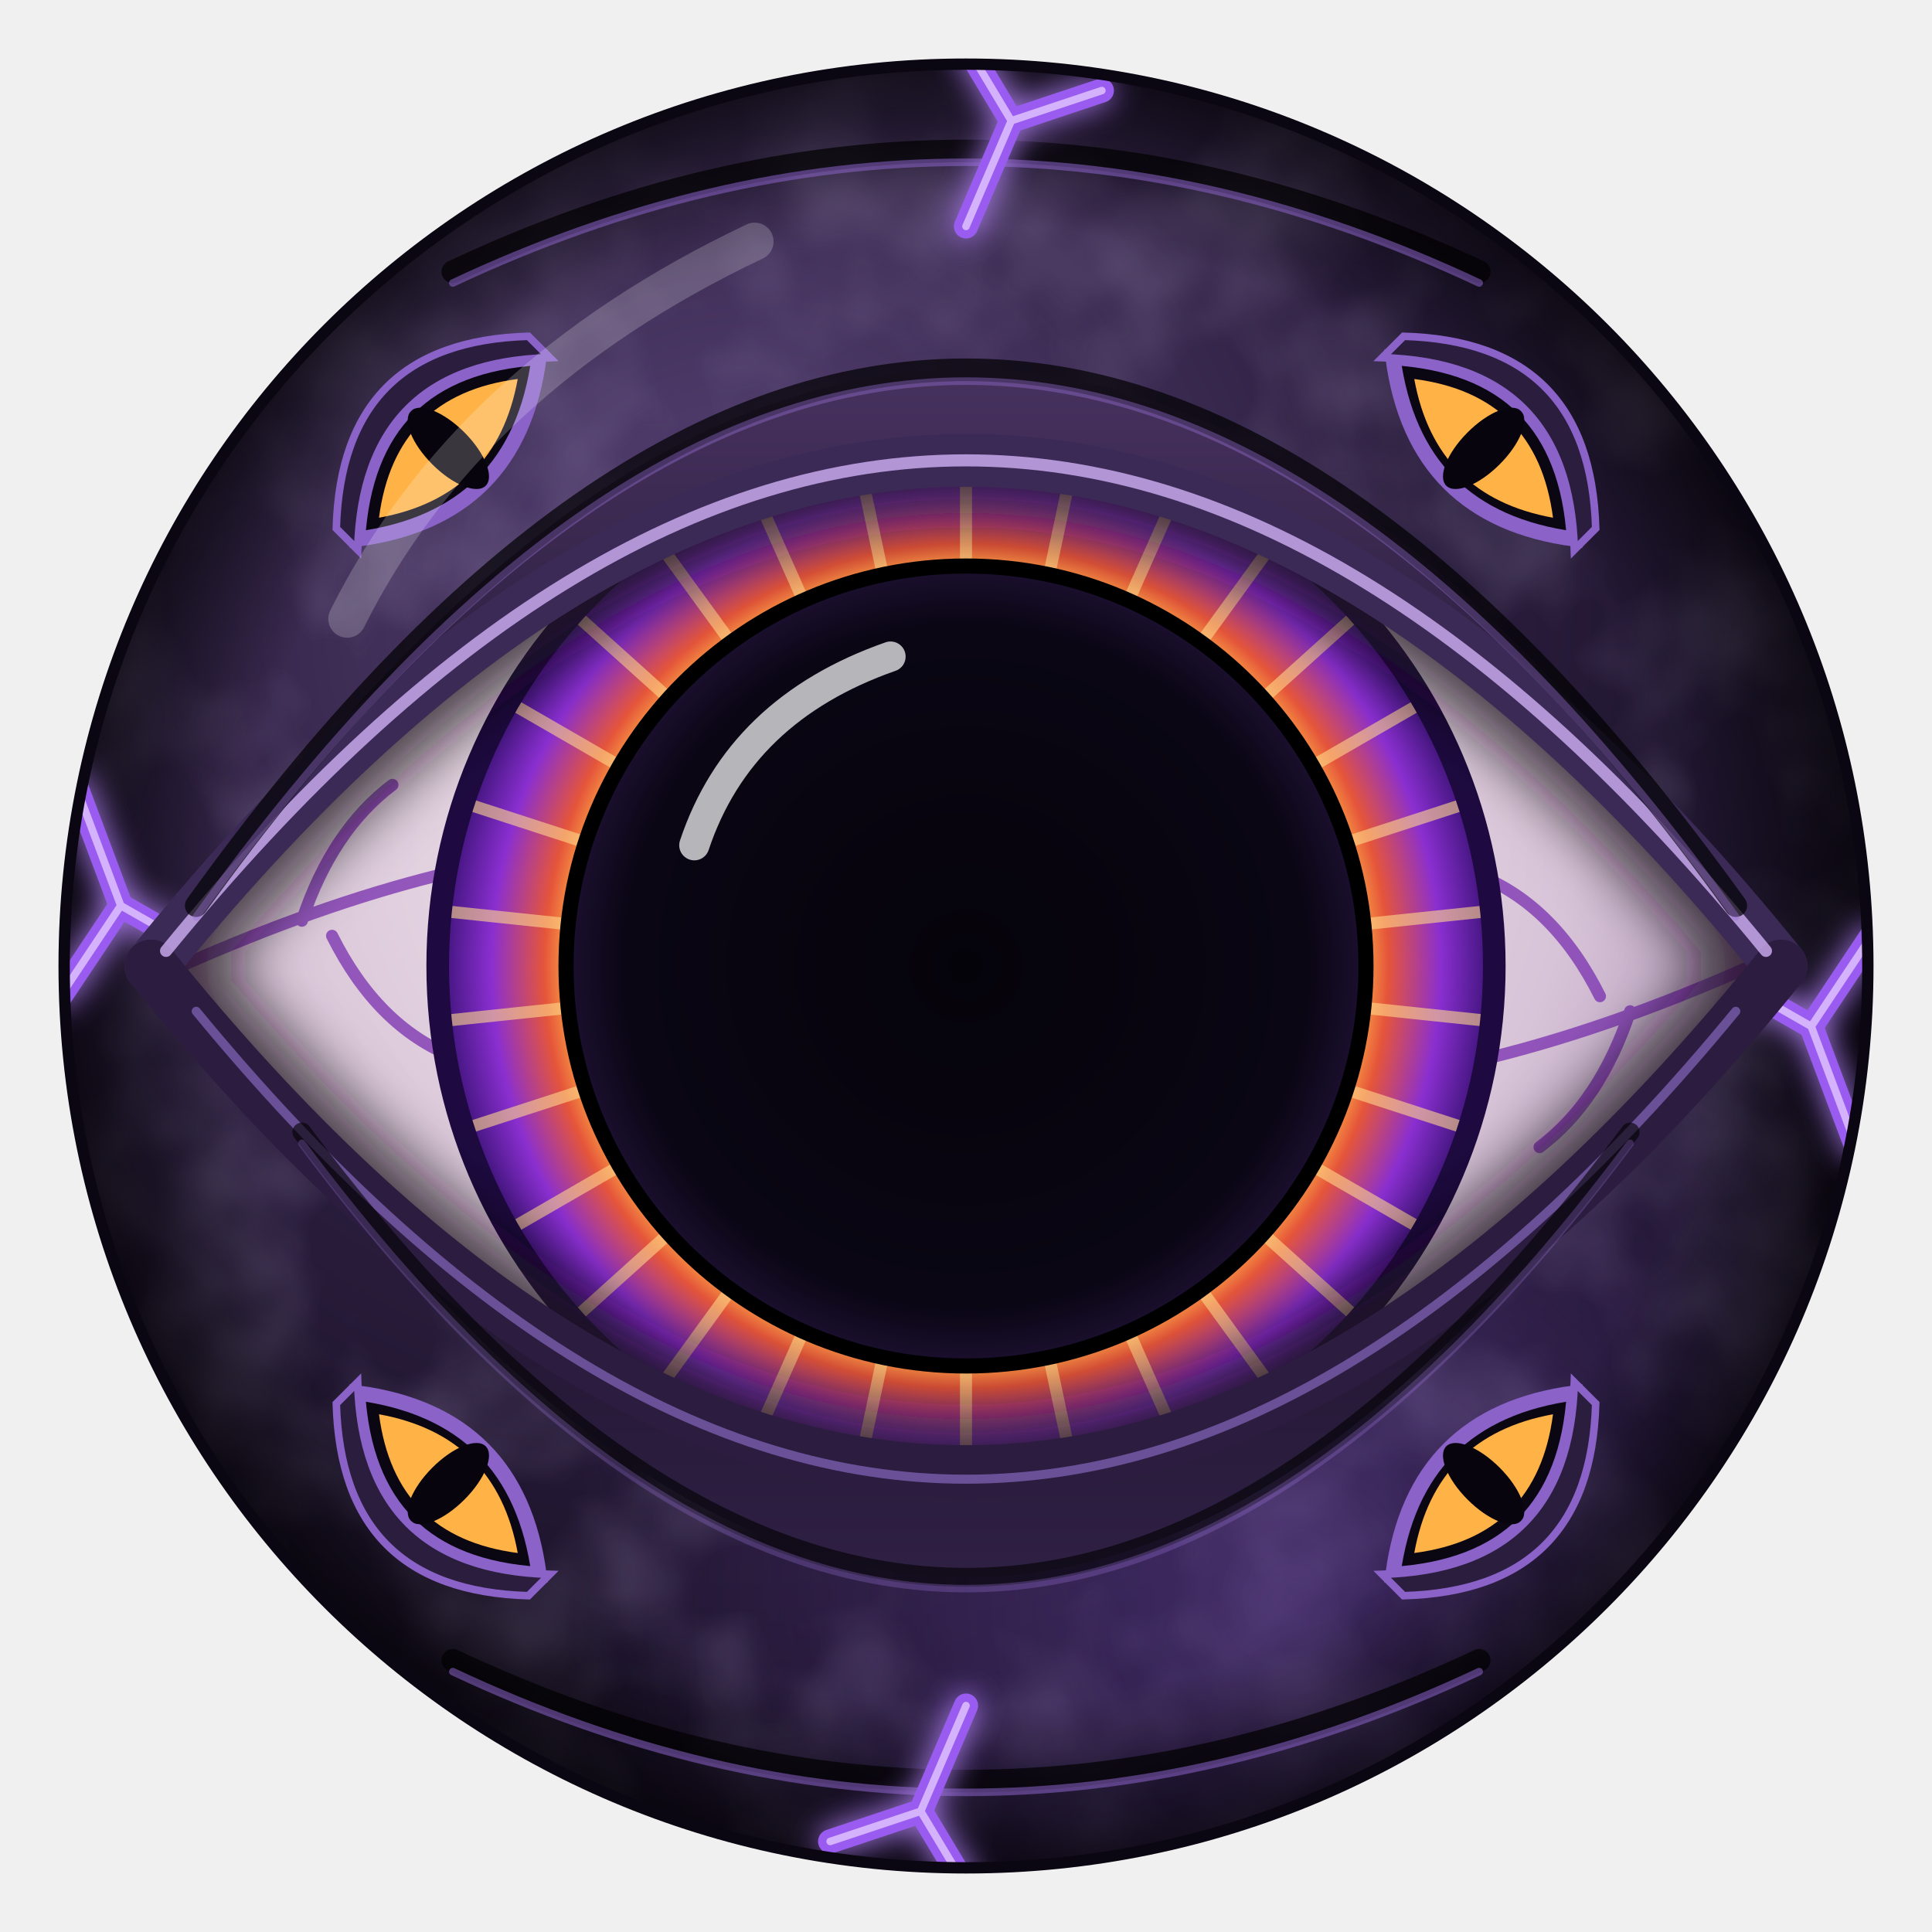
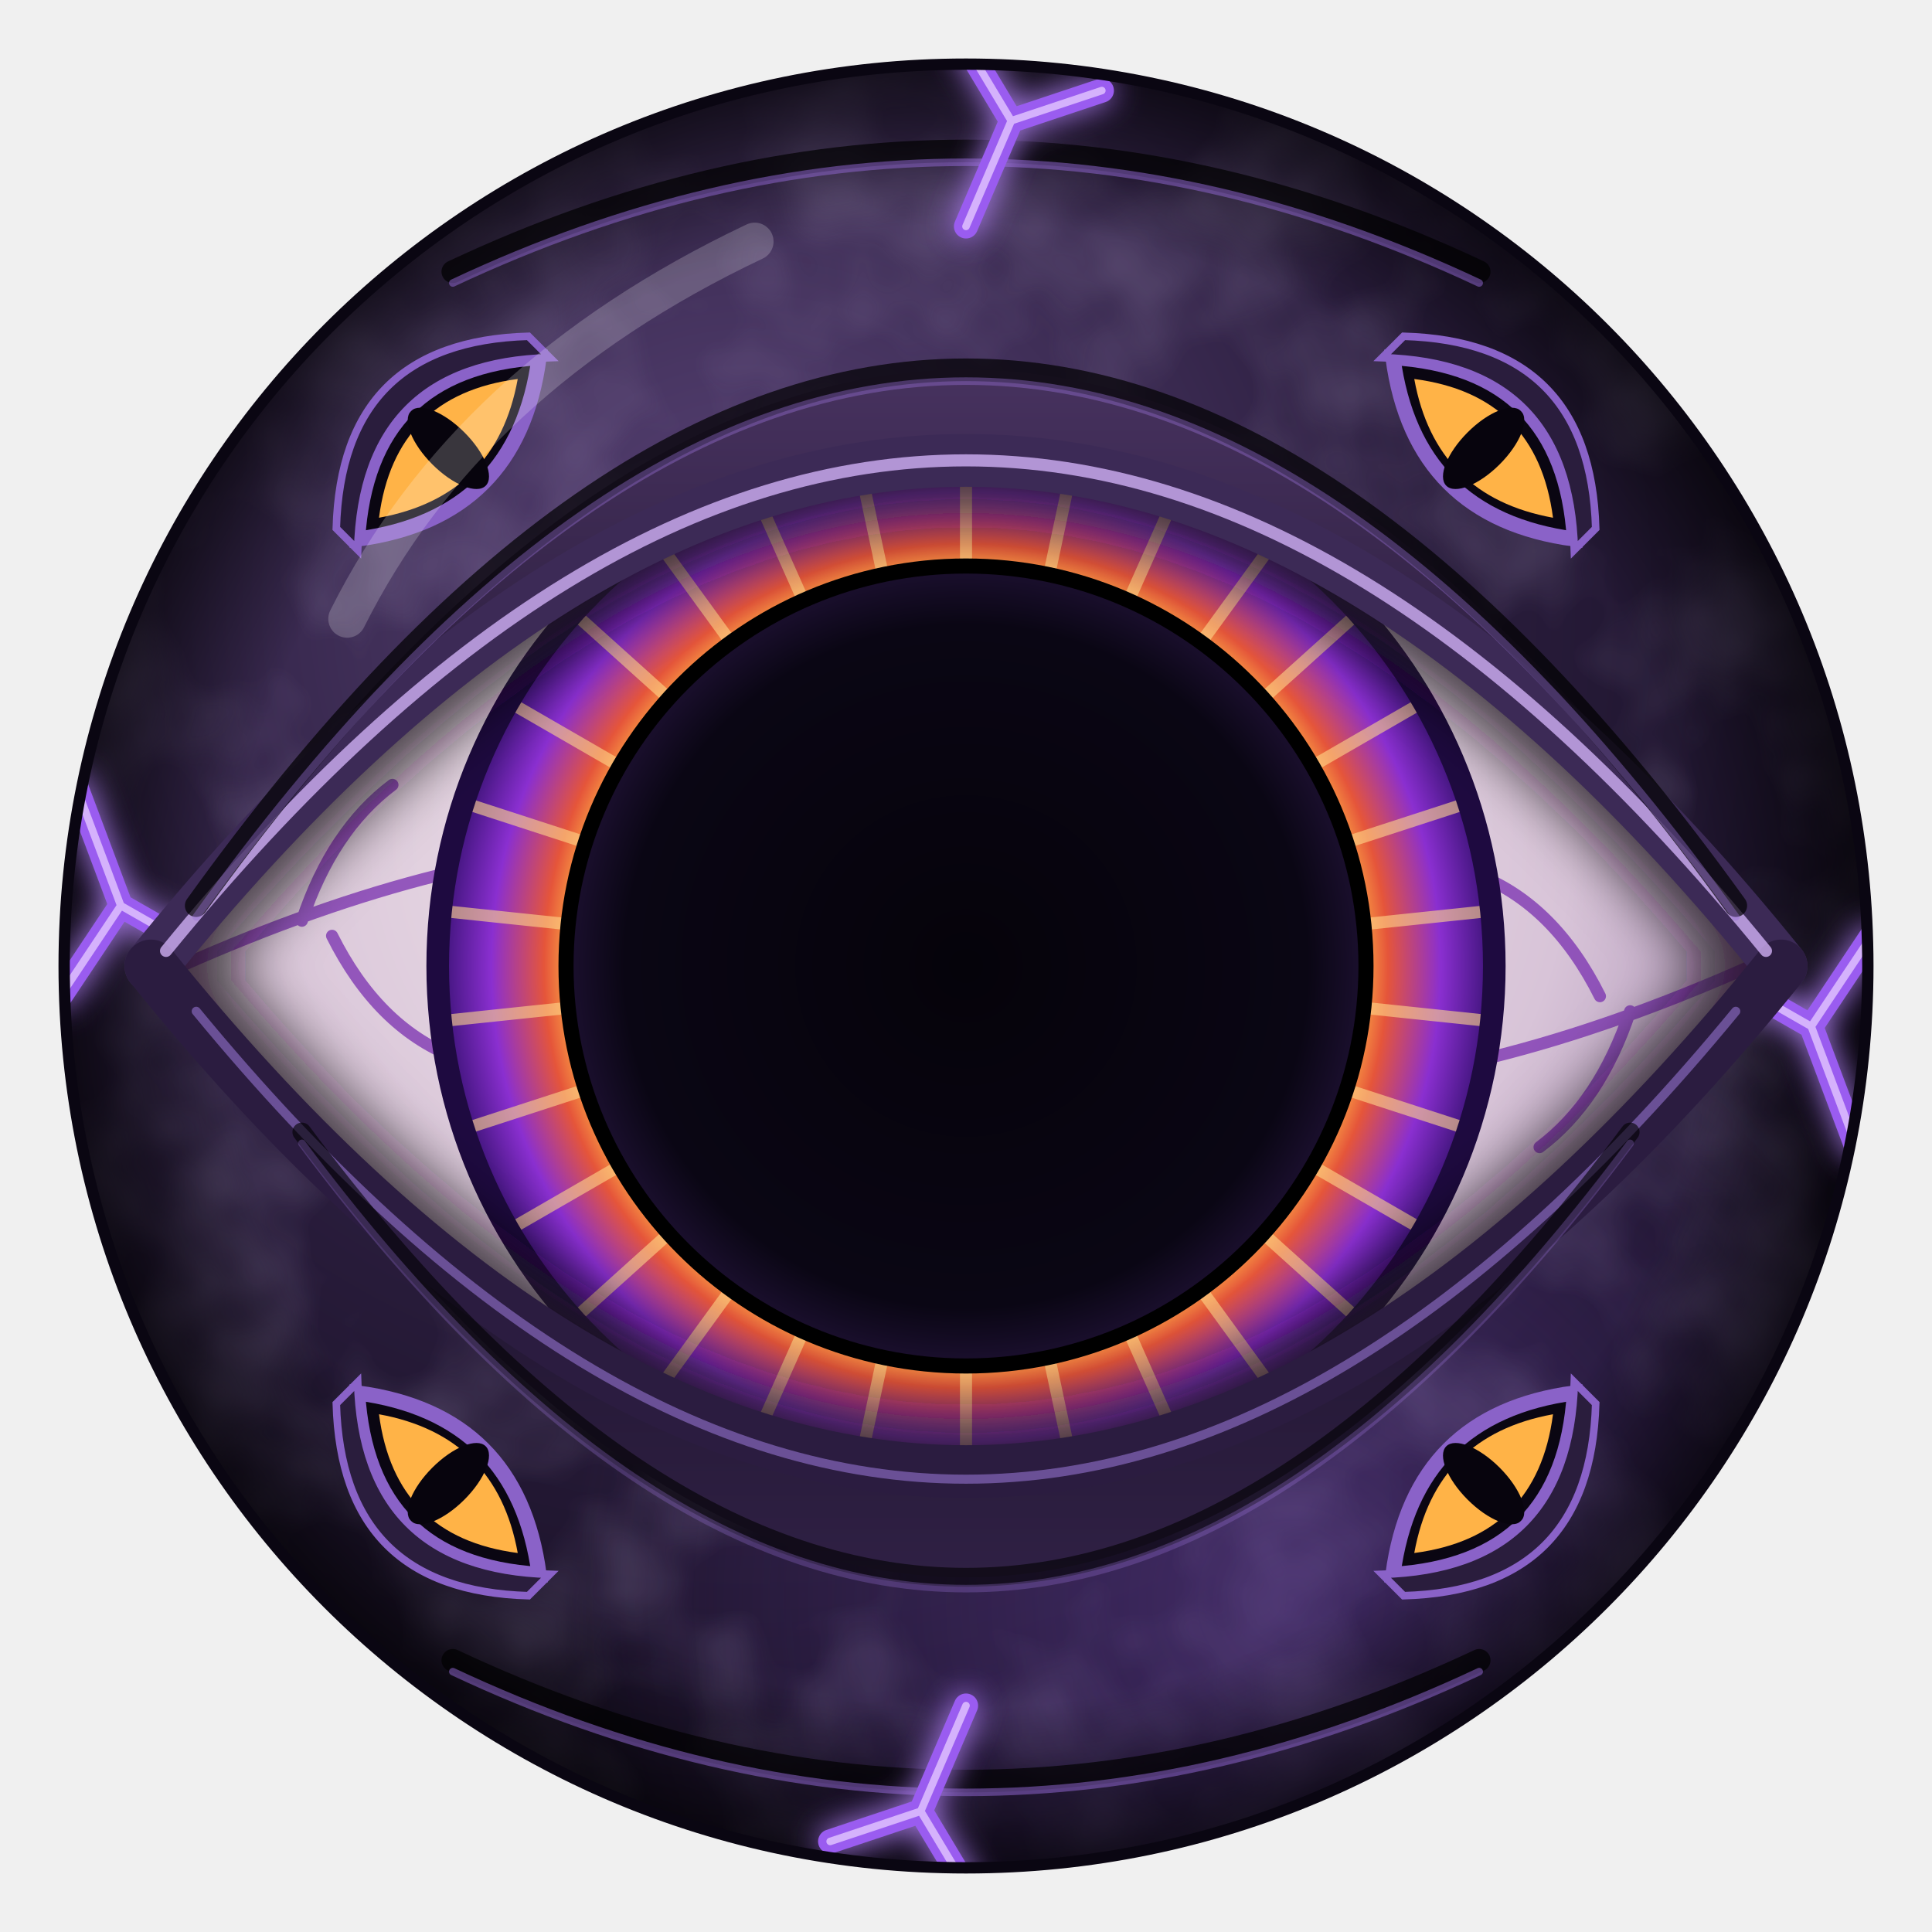
<svg xmlns="http://www.w3.org/2000/svg" viewBox="0 0 256 256">
  <defs>
    <radialGradient id="g-shell" cx="38%" cy="30%" r="85%">
      <stop offset="0" stop-color="#5a4478" />
      <stop offset="0.45" stop-color="#2a1d3d" />
      <stop offset="1" stop-color="#0b0713" />
    </radialGradient>
    <radialGradient id="g-rim" cx="50%" cy="50%" r="50%">
      <stop offset="0.82" stop-color="#000" stop-opacity="0" />
      <stop offset="1" stop-color="#000" stop-opacity="0.65" />
    </radialGradient>
    <radialGradient id="g-bounce" cx="68%" cy="85%" r="40%">
      <stop offset="0" stop-color="#7a4fc0" stop-opacity="0.4" />
      <stop offset="1" stop-color="#7a4fc0" stop-opacity="0" />
    </radialGradient>
    <linearGradient id="g-lid-top" x1="0" y1="0" x2="0" y2="1">
      <stop offset="0" stop-color="#47325f" />
      <stop offset="1" stop-color="#1a1028" />
    </linearGradient>
    <linearGradient id="g-lid-bottom" x1="0" y1="1" x2="0" y2="0">
      <stop offset="0" stop-color="#2f2044" />
      <stop offset="1" stop-color="#150d20" />
    </linearGradient>
    <radialGradient id="g-sclera" cx="45%" cy="40%" r="70%">
      <stop offset="0" stop-color="#f6ecee" />
      <stop offset="0.6" stop-color="#d8c4d8" />
      <stop offset="1" stop-color="#8a6a9c" />
    </radialGradient>
    <radialGradient id="g-iris" cx="50%" cy="50%" r="50%">
      <stop offset="0.74" stop-color="#ffb347" />
      <stop offset="0.8" stop-color="#e5553a" />
      <stop offset="0.9" stop-color="#8a2fd0" />
      <stop offset="1" stop-color="#3a1275" />
    </radialGradient>
    <radialGradient id="g-pupil" cx="50%" cy="50%" r="50%">
      <stop offset="0" stop-color="#05030a" />
      <stop offset="0.85" stop-color="#0a0614" />
      <stop offset="1" stop-color="#1c1030" />
    </radialGradient>
    <filter id="f-glow" x="-20%" y="-20%" width="140%" height="140%">
      <feGaussianBlur stdDeviation="2" result="b" />
      <feMerge>
        <feMergeNode in="b" />
        <feMergeNode in="SourceGraphic" />
      </feMerge>
    </filter>
    <filter id="f-soft">
      <feGaussianBlur stdDeviation="4" />
    </filter>
    <filter id="f-grain" x="0" y="0" width="100%" height="100%">
      <feTurbulence type="fractalNoise" baseFrequency="0.05" numOctaves="3" seed="7" result="n" />
      <feColorMatrix in="n" type="matrix" values="0 0 0 0 0.6  0 0 0 0 0.5  0 0 0 0 0.8  0 0 0 0.9 -0.35" />
      <feComposite in2="SourceGraphic" operator="in" />
    </filter>
    <clipPath id="c-orb">
      <circle cx="128" cy="128" r="120" />
    </clipPath>
    <clipPath id="c-opening">
      <path d="M20 128 Q128 -6 236 128 Q128 262 20 128Z" />
    </clipPath>
    <clipPath id="c-iris">
      <circle cx="128" cy="128" r="70" />
    </clipPath>
  </defs>
  <circle id="body" cx="128" cy="128" r="120" fill="url(#g-shell)" />
  <g clip-path="url(#c-orb)">
    <circle id="grain-layer" cx="128" cy="128" r="120" fill="#fff" filter="url(#f-grain)" opacity="0.5" />
    <circle cx="128" cy="128" r="120" fill="url(#g-bounce)" />
    <circle cx="128" cy="128" r="120" fill="url(#g-rim)" />
    <g id="grooves" fill="none" stroke-linecap="round">
      <g stroke="#000" stroke-width="3" opacity="0.7">
        <path d="M60 36 Q128 4 196 36" />
        <path d="M60 220 Q128 252 196 220" />
      </g>
      <g stroke="#8a62c8" stroke-width="1" opacity="0.55" transform="translate(0 1.5)">
        <path d="M60 36 Q128 4 196 36" />
        <path d="M60 220 Q128 252 196 220" />
      </g>
    </g>
    <g id="cracks" fill="none" stroke-linecap="round" stroke-linejoin="round" filter="url(#f-glow)">
      <g stroke="#9a5cf0" stroke-width="3.2">
        <path id="crack-l" d="M30 128 L16 120 L10 104 M16 120 L8 132" />
        <path id="crack-r" d="M226 128 L240 136 L246 152 M240 136 L248 124" />
        <path d="M128 30 L134 16 L128 6 M134 16 L146 12" />
        <path d="M128 226 L122 240 L128 250 M122 240 L110 244" />
      </g>
      <g stroke="#e3c8ff" stroke-width="1" opacity="0.8">
        <path d="M30 128 L16 120 L10 104 M16 120 L8 132" />
        <path d="M226 128 L240 136 L246 152 M240 136 L248 124" />
        <path d="M128 30 L134 16 L128 6 M134 16 L146 12" />
        <path d="M128 226 L122 240 L128 250 M122 240 L110 244" />
      </g>
    </g>
  </g>
  <g id="rim-eyes">
    <g id="rim-eye" transform="translate(128 128) rotate(-45) translate(0 -97)">
      <path d="M-17 0 Q0 -15 17 0 Q0 13 -17 0Z" fill="#0a0612" stroke="#8a62c8" stroke-width="2" />
      <path d="M-13 0 Q0 -10 13 0 Q0 9 -13 0Z" fill="#ffb347" />
      <ellipse cx="0" cy="0" rx="3" ry="7" fill="#07040d" />
      <path d="M-18 1 Q0 -16 18 1 L18 -3 Q0 -20 -18 -3Z" fill="#2a1d3d" stroke="#8a62c8" stroke-width="1" />
    </g>
    <use href="#rim-eye" transform="rotate(90 128 128)" />
    <use href="#rim-eye" transform="rotate(180 128 128)" />
    <use href="#rim-eye" transform="rotate(270 128 128)" />
  </g>
  <g id="central-eye">
    <g clip-path="url(#c-opening)">
      <rect id="sclera" x="20" y="40" width="216" height="176" fill="url(#g-sclera)" />
      <g id="veins" fill="none" stroke="#7a2fb0" stroke-width="1.6" stroke-linecap="round" opacity="0.75">
        <path d="M24 128 Q42 120 58 116 M40 122 Q44 110 52 104 M44 124 Q50 136 60 140" />
        <path d="M232 128 Q214 136 198 140 M216 134 Q212 146 204 152 M212 132 Q206 120 196 116" />
      </g>
      <circle id="iris" cx="128" cy="128" r="70" fill="url(#g-iris)" />
      <g id="iris-fibres" clip-path="url(#c-iris)" fill="none" stroke-linecap="round">
        <g stroke="#ffd98a" stroke-width="1.6" opacity="0.6">
          <path d="M128 78 L128 56" />
          <path d="M128 78 L128 56" transform="rotate(12 128 128)" />
          <path d="M128 78 L128 56" transform="rotate(24 128 128)" />
          <path d="M128 78 L128 56" transform="rotate(36 128 128)" />
          <path d="M128 78 L128 56" transform="rotate(48 128 128)" />
          <path d="M128 78 L128 56" transform="rotate(60 128 128)" />
          <path d="M128 78 L128 56" transform="rotate(72 128 128)" />
          <path d="M128 78 L128 56" transform="rotate(84 128 128)" />
          <path d="M128 78 L128 56" transform="rotate(96 128 128)" />
          <path d="M128 78 L128 56" transform="rotate(108 128 128)" />
          <path d="M128 78 L128 56" transform="rotate(120 128 128)" />
          <path d="M128 78 L128 56" transform="rotate(132 128 128)" />
          <path d="M128 78 L128 56" transform="rotate(144 128 128)" />
          <path d="M128 78 L128 56" transform="rotate(156 128 128)" />
          <path d="M128 78 L128 56" transform="rotate(168 128 128)" />
          <path d="M128 78 L128 56" transform="rotate(180 128 128)" />
          <path d="M128 78 L128 56" transform="rotate(192 128 128)" />
          <path d="M128 78 L128 56" transform="rotate(204 128 128)" />
          <path d="M128 78 L128 56" transform="rotate(216 128 128)" />
          <path d="M128 78 L128 56" transform="rotate(228 128 128)" />
          <path d="M128 78 L128 56" transform="rotate(240 128 128)" />
          <path d="M128 78 L128 56" transform="rotate(252 128 128)" />
          <path d="M128 78 L128 56" transform="rotate(264 128 128)" />
          <path d="M128 78 L128 56" transform="rotate(276 128 128)" />
          <path d="M128 78 L128 56" transform="rotate(288 128 128)" />
          <path d="M128 78 L128 56" transform="rotate(300 128 128)" />
          <path d="M128 78 L128 56" transform="rotate(312 128 128)" />
          <path d="M128 78 L128 56" transform="rotate(324 128 128)" />
          <path d="M128 78 L128 56" transform="rotate(336 128 128)" />
          <path d="M128 78 L128 56" transform="rotate(348 128 128)" />
        </g>
      </g>
      <circle cx="128" cy="128" r="70" fill="none" stroke="#1e0a40" stroke-width="3" />
      <circle id="pupil" cx="128" cy="128" r="53" fill="url(#g-pupil)" />
      <circle cx="128" cy="128" r="53" fill="none" stroke="#000" stroke-width="2" />
-       <path id="highlight" d="M92 112 Q98 94 118 87" fill="none" stroke="#fff" stroke-opacity="0.7" stroke-width="4" stroke-linecap="round" />
      <path d="M20 128 Q128 -6 236 128 Q128 262 20 128Z" fill="none" stroke="#12081f" stroke-opacity="0.8" stroke-width="14" filter="url(#f-soft)" />
    </g>
    <path id="lid-upper-flesh" d="M20 128 Q128 -6 236 128 L230 120 Q128 -22 26 120Z" fill="url(#g-lid-top)" />
    <path id="lid-lower-flesh" d="M20 128 Q128 262 236 128 L216 150 Q128 268 40 150Z" fill="url(#g-lid-bottom)" />
    <path id="lid-upper-rim" d="M14 128 Q128 -16 242 128 Q128 -6 14 128Z" fill="none" />
    <path id="lid-upper" d="M20 128 Q128 -6 236 128" fill="none" stroke="#3c2a56" stroke-width="7" stroke-linecap="round" />
    <path id="lid-lower" d="M20 128 Q128 262 236 128" fill="none" stroke="#2b1c40" stroke-width="7" stroke-linecap="round" />
    <path id="lid-wet-upper" d="M22 126 Q128 -4 234 126" fill="none" stroke="#d9b8ff" stroke-opacity="0.75" stroke-width="1.6" stroke-linecap="round" />
    <path id="lid-wet-lower" d="M26 134 Q128 258 230 134" fill="none" stroke="#b690ff" stroke-opacity="0.45" stroke-width="1.2" stroke-linecap="round" />
    <g id="creases" fill="none" stroke-linecap="round">
      <path d="M26 120 Q128 -22 230 120" stroke="#000" stroke-opacity="0.7" stroke-width="3" />
      <path d="M26 121.5 Q128 -20.5 230 121.5" stroke="#9a72d8" stroke-opacity="0.4" stroke-width="1" />
      <path d="M40 150 Q128 268 216 150" stroke="#000" stroke-opacity="0.6" stroke-width="2.5" />
      <path d="M40 151.5 Q128 269.5 216 151.5" stroke="#9a72d8" stroke-opacity="0.3" stroke-width="1" />
    </g>
  </g>
  <circle id="edge" cx="128" cy="128" r="119.5" fill="none" stroke="#0a0612" stroke-width="1.5" />
  <path id="sheen" d="M46 82 Q62 50 100 32" fill="none" stroke="#fff" stroke-opacity="0.2" stroke-width="5" stroke-linecap="round" />
</svg>
